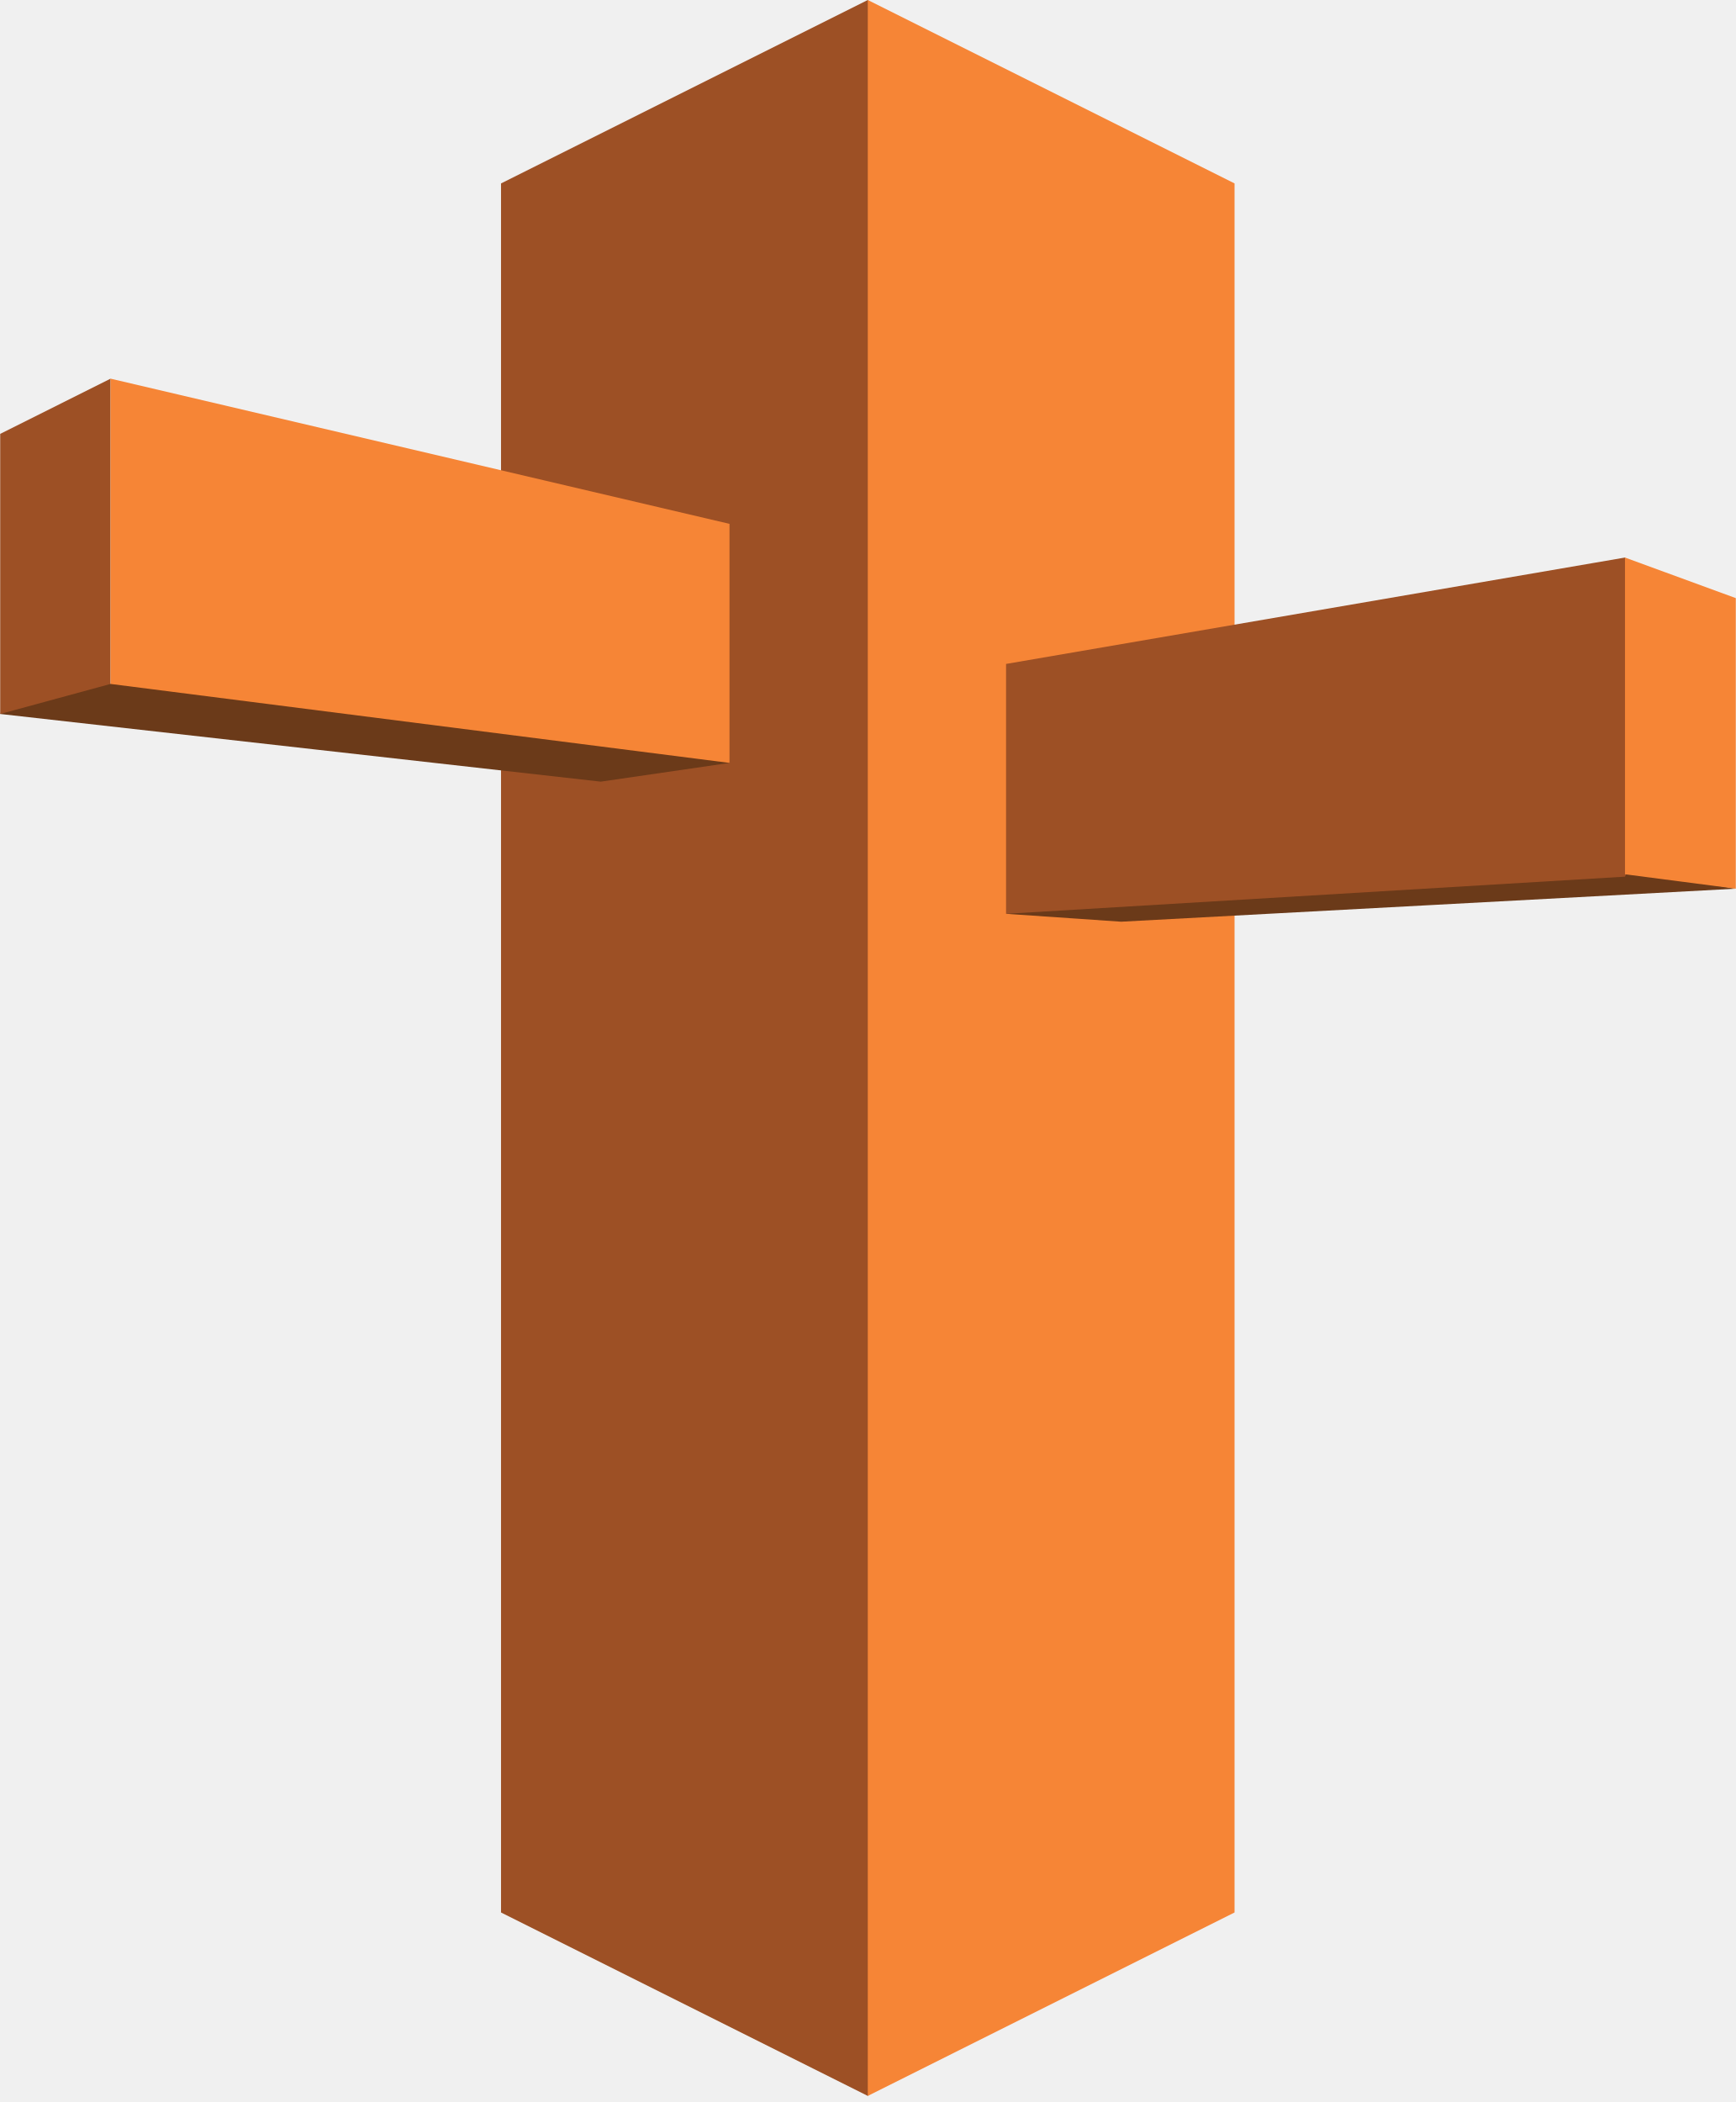
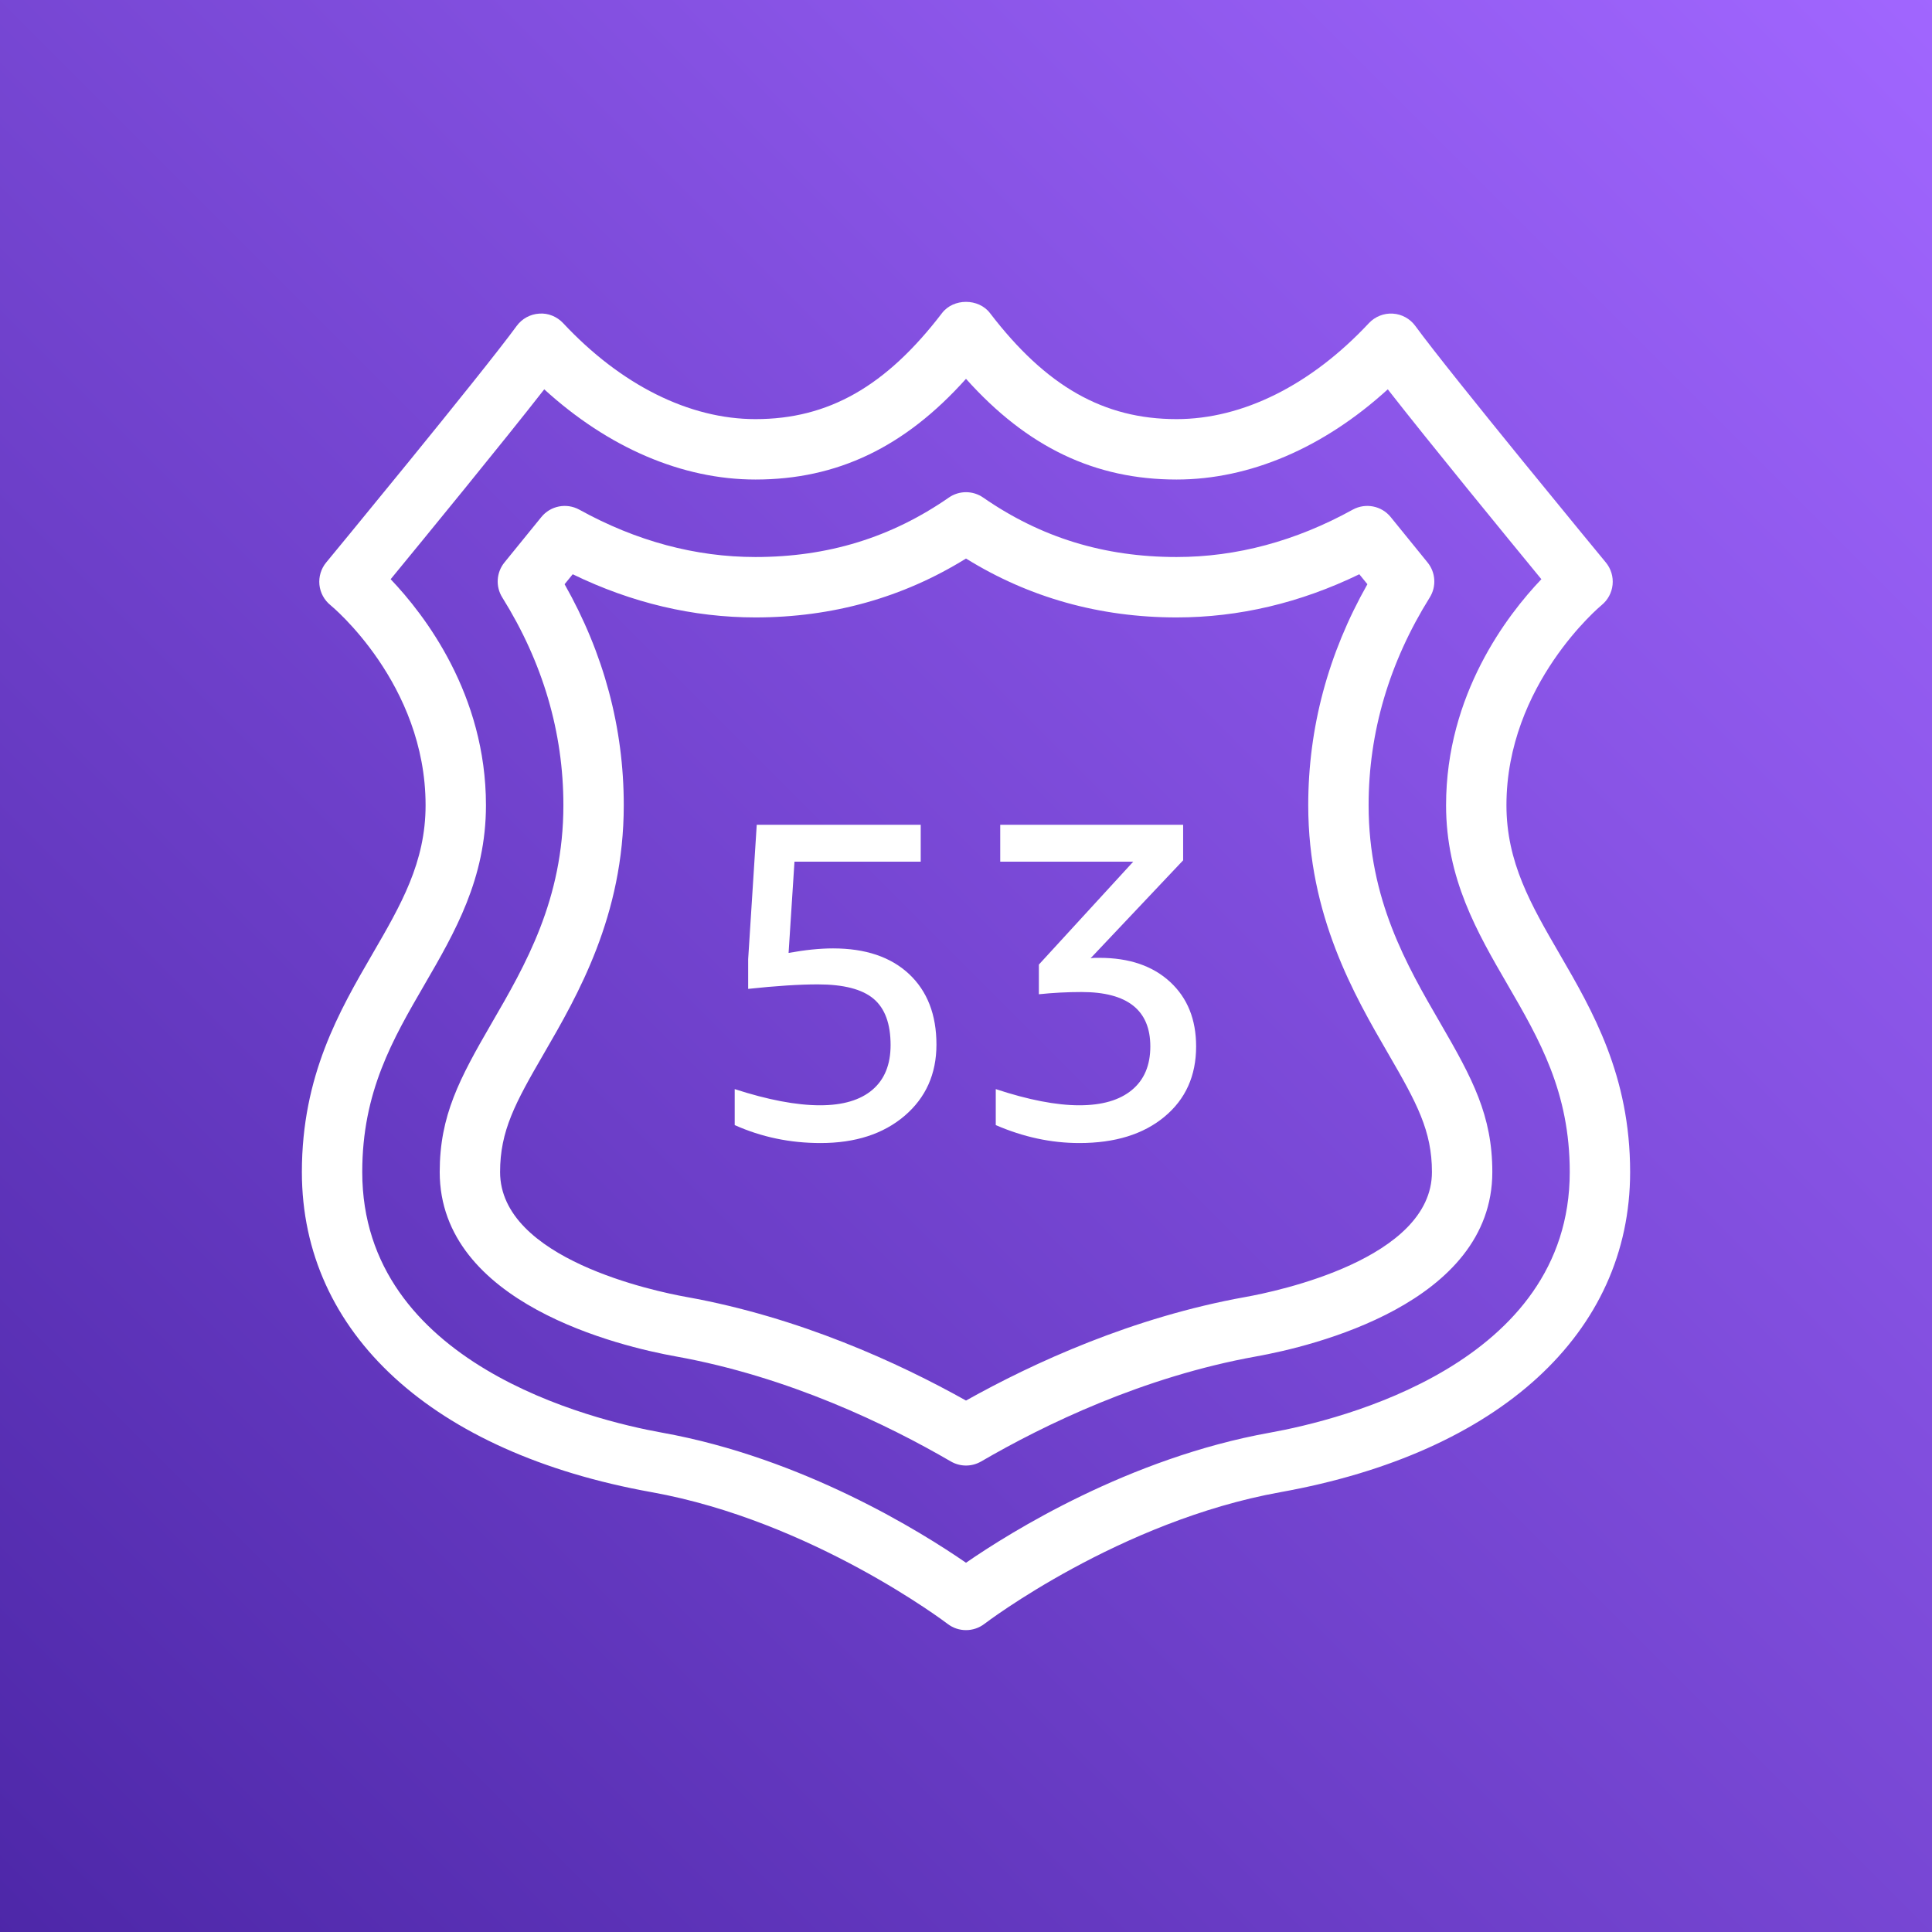
- <svg xmlns="http://www.w3.org/2000/svg" width="2065" height="2500" viewBox="0 0 256 310" preserveAspectRatio="xMidYMid">
-   <path d="M73.871 282.05l54.097 27.051 5.284-3.942-2.224-301.561L127.968 0 73.871 27.051V282.05" fill="#9D5025" />
-   <path d="M182.065 282.05l-54.097 27.051V0l54.097 27.051V282.05" fill="#F68536" />
-   <path d="M107.571 112.513l-18.984 2.764L0 105.296l.375-.983L14.75 100l1.529.866.346-.866L107 110.563l.571 1.95" fill="#6B3A19" />
-   <path d="M0 63.988l16.279-8.144v45.022L0 105.296V63.988" fill="#9D5025" />
-   <path d="M256 131.063l-90.661 4.869-16.975-1.164 3.198-1.33 88.375-5.063L256 131.063" fill="#6B3A19" />
-   <path d="M107.571 112.513l-91.292-11.647V55.844l91.292 21.414v35.255" fill="#F68536" />
-   <path d="M239.656 82.225l-91.292 15.691v36.852l91.292-5.478.531-1.04L240 83.063l-.344-.838" fill="#9D5025" />
-   <path d="M256 131.063l-16.344-2.125V82.225L256 88.21v42.853" fill="#F68536" />
+ <svg xmlns="http://www.w3.org/2000/svg" width="64px" height="64px" viewBox="0 0 64 64" version="1.1">
+   <defs>
+     <linearGradient x1="0%" y1="100%" x2="100%" y2="0%" id="linearGradient-1">
+       <stop stop-color="#4D27A8" offset="0%" />
+       <stop stop-color="#A166FF" offset="100%" />
+     </linearGradient>
+   </defs>
+   <g id="Icon-Architecture/48/Arch_Amazon-Route-53_48" stroke="none" stroke-width="1" fill="none" fill-rule="evenodd">
+     <g id="Icon-Architecture-BG/48/Networking-Content-Delivery" fill="url(#linearGradient-1)">
+       <rect id="Rectangle" x="0" y="0" width="64" height="64" />
+     </g>
+     <path d="M38.761,32.527 C39.336,33.058 39.623,33.77 39.623,34.664 C39.623,35.637 39.274,36.413 38.574,36.994 C37.875,37.575 36.935,37.865 35.754,37.865 C34.822,37.865 33.899,37.666 32.986,37.27 L32.986,36.078 C34.067,36.435 34.99,36.614 35.754,36.614 C36.508,36.614 37.088,36.445 37.495,36.108 C37.903,35.771 38.106,35.289 38.106,34.664 C38.106,33.463 37.347,32.862 35.828,32.862 C35.352,32.862 34.881,32.887 34.414,32.936 L34.414,31.953 L37.54,28.544 L33.134,28.544 L33.134,27.322 L39.193,27.322 L39.193,28.499 L36.126,31.745 C36.176,31.735 36.225,31.73 36.275,31.73 L36.424,31.73 C37.407,31.73 38.185,31.996 38.761,32.527 M30.114,32.266 C30.718,32.833 31.021,33.611 31.021,34.604 C31.021,35.577 30.668,36.363 29.964,36.965 C29.259,37.565 28.331,37.865 27.181,37.865 C26.169,37.865 25.221,37.666 24.338,37.27 L24.338,36.078 C25.44,36.435 26.382,36.614 27.166,36.614 C27.92,36.614 28.498,36.443 28.9,36.101 C29.302,35.758 29.502,35.265 29.502,34.619 C29.502,33.914 29.315,33.403 28.937,33.085 C28.56,32.768 27.945,32.609 27.091,32.609 C26.476,32.609 25.707,32.659 24.784,32.758 L24.784,31.775 L25.068,27.322 L30.5,27.322 L30.5,28.544 L26.318,28.544 L26.123,31.567 C26.669,31.467 27.16,31.417 27.597,31.417 C28.669,31.417 29.508,31.7 30.114,32.266 M41.261,42.964 C37.516,43.636 34.233,45.146 32,46.395 C29.768,45.146 26.485,43.636 22.74,42.964 C21.708,42.779 16.566,41.708 16.566,38.825 C16.566,37.463 17.063,36.542 18.017,34.9 C19.133,32.974 20.663,30.336 20.663,26.674 C20.663,24.11 20.004,21.651 18.703,19.353 C18.792,19.244 18.882,19.133 18.972,19.023 C20.927,19.972 22.959,20.453 25.025,20.453 C27.571,20.453 29.914,19.796 32,18.502 C34.086,19.796 36.43,20.453 38.976,20.453 C41.041,20.453 43.073,19.972 45.029,19.023 C45.118,19.133 45.208,19.244 45.297,19.353 C43.996,21.651 43.337,24.11 43.337,26.674 C43.337,30.336 44.867,32.974 45.984,34.9 C46.938,36.542 47.435,37.463 47.435,38.825 C47.435,41.708 42.292,42.779 41.261,42.964 M45.337,26.674 C45.337,24.259 46.019,21.944 47.362,19.792 C47.589,19.429 47.559,18.961 47.288,18.63 C46.893,18.145 46.479,17.636 46.07,17.13 C45.766,16.753 45.234,16.65 44.809,16.884 C42.926,17.924 40.963,18.452 38.976,18.452 C36.576,18.452 34.482,17.808 32.57,16.483 C32.228,16.245 31.773,16.245 31.431,16.483 C29.519,17.808 27.424,18.452 25.025,18.452 C23.037,18.452 21.074,17.924 19.192,16.884 C18.766,16.65 18.236,16.753 17.931,17.13 C17.522,17.636 17.108,18.145 16.712,18.63 C16.442,18.961 16.411,19.429 16.639,19.792 C17.982,21.944 18.663,24.259 18.663,26.674 C18.663,29.798 17.401,31.974 16.286,33.895 C15.22,35.734 14.566,36.956 14.566,38.825 C14.566,43.188 20.551,44.603 22.386,44.933 C26.136,45.607 29.41,47.198 31.497,48.412 C31.653,48.502 31.826,48.548 32,48.548 C32.174,48.548 32.348,48.502 32.503,48.412 C34.59,47.198 37.865,45.607 41.615,44.933 C43.449,44.603 49.435,43.188 49.435,38.825 C49.435,36.956 48.781,35.734 47.714,33.895 C46.6,31.974 45.337,29.798 45.337,26.674 M42.068,47.459 C37.402,48.297 33.468,50.755 32,51.768 C30.532,50.755 26.599,48.297 21.933,47.459 C19.603,47.04 12,45.179 12,38.825 C12,36.17 13.004,34.438 14.068,32.606 C15.066,30.886 16.098,29.107 16.098,26.674 C16.098,23.007 14.071,20.372 12.941,19.187 C14.095,17.782 16.636,14.681 18.029,12.897 C20.151,14.832 22.6,15.885 25.025,15.885 C27.726,15.885 29.967,14.82 32,12.549 C34.033,14.82 36.275,15.885 38.976,15.885 C41.401,15.885 43.85,14.832 45.972,12.897 C47.365,14.681 49.906,17.782 51.06,19.187 C49.93,20.372 47.903,23.007 47.903,26.674 C47.903,29.107 48.935,30.886 49.933,32.606 C50.996,34.438 52,36.17 52,38.825 C52,45.179 44.398,47.04 42.068,47.459 M51.662,31.601 C50.718,29.974 49.903,28.568 49.903,26.674 C49.903,22.672 53.024,20.071 53.053,20.047 C53.26,19.879 53.392,19.636 53.419,19.37 C53.446,19.104 53.365,18.839 53.196,18.633 C53.144,18.571 48.049,12.394 46.885,10.798 C46.709,10.557 46.436,10.407 46.138,10.389 C45.845,10.37 45.55,10.487 45.347,10.704 C43.43,12.755 41.167,13.884 38.976,13.884 C36.56,13.884 34.654,12.801 32.794,10.371 C32.415,9.876 31.585,9.876 31.206,10.371 C29.347,12.801 27.441,13.884 25.025,13.884 C22.833,13.884 20.571,12.755 18.654,10.704 C18.45,10.486 18.154,10.365 17.863,10.389 C17.565,10.407 17.291,10.557 17.115,10.798 C15.951,12.394 10.857,18.571 10.805,18.633 C10.635,18.839 10.555,19.104 10.581,19.37 C10.609,19.636 10.74,19.879 10.948,20.047 C10.98,20.073 14.098,22.642 14.098,26.674 C14.098,28.568 13.282,29.974 12.338,31.601 C11.242,33.49 10,35.631 10,38.825 C10,44.161 14.328,48.125 21.579,49.429 C26.895,50.383 31.347,53.76 31.392,53.794 C31.572,53.932 31.785,54 32,54 C32.215,54 32.43,53.931 32.61,53.793 C32.654,53.759 37.088,50.387 42.421,49.429 C49.672,48.125 54,44.161 54,38.825 C54,35.631 52.758,33.49 51.662,31.601" id="Amazon-Route-53-Icon_48_Squid" fill="#FFFFFF" />
+   </g>
</svg>
